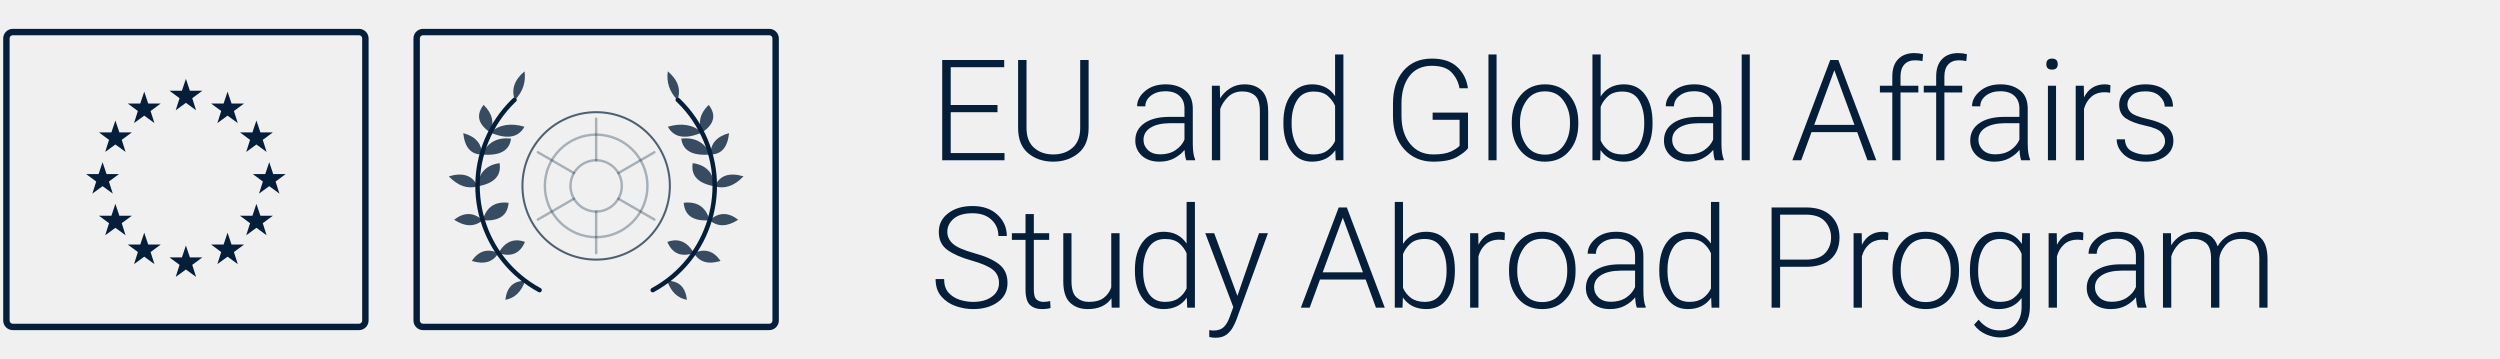
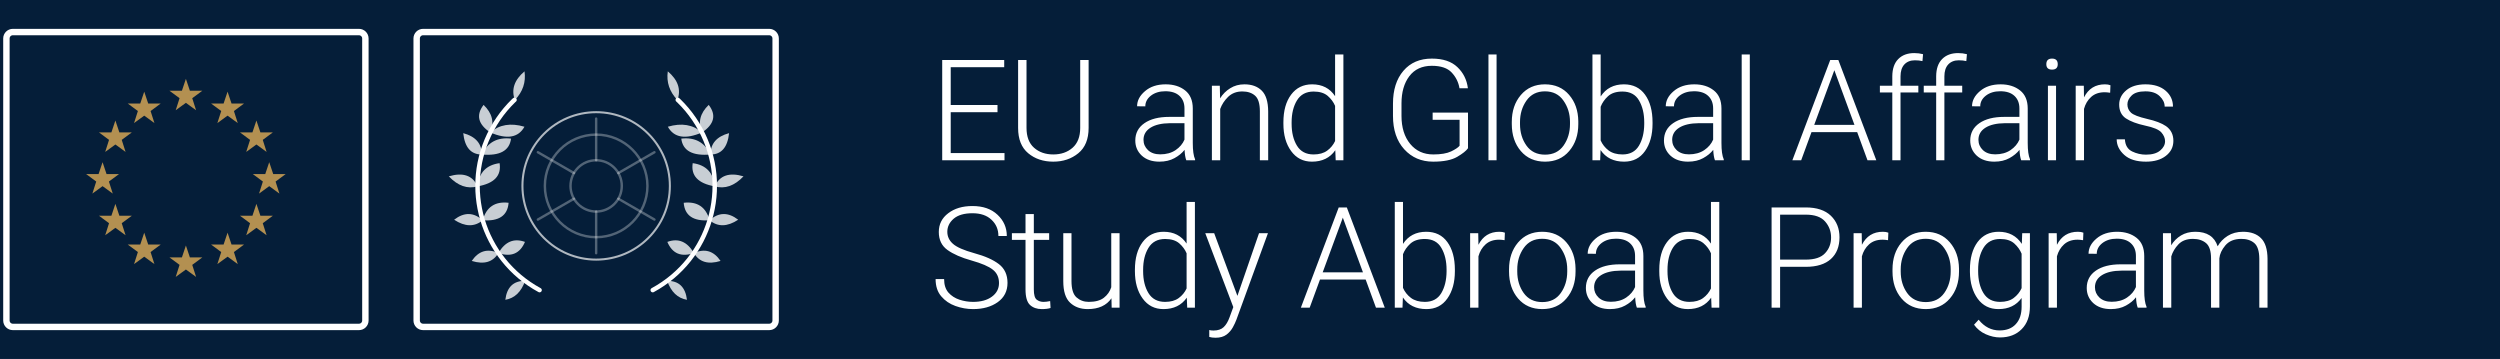
<svg xmlns="http://www.w3.org/2000/svg" viewBox="0 0 390 56" role="img" aria-labelledby="title">
+   <rect width="390" height="56" fill="#051e39" />
  <defs>
    <path id="mark-star" d="M0-2.7.62-.85 2.57-.85.99.32 1.59 2.2 0 1.04-1.59 2.2-.99.32-2.57-.85-.62-.85Z" />
  </defs>
-   <g fill="none" stroke="#051e39" stroke-width="1" stroke-linecap="round" stroke-linejoin="round">
+   <g fill="none" stroke="#ffffff" stroke-width="1" stroke-linecap="round" stroke-linejoin="round">
    <rect x="1" y="5" width="56" height="46" rx="1" />
    <rect x="65" y="5" width="56" height="46" rx="1" />
  </g>
  <g transform="translate(0 -1.5)">
-     <circle cx="93" cy="30.5" r="11.5" fill="none" stroke="#051e39" stroke-width=".32" stroke-opacity=".68" />
+     <circle cx="93" cy="30.5" r="11.5" fill="none" stroke="#ffffff" stroke-width=".32" stroke-opacity=".68" />
    <g id="laurel-branch" transform="rotate(8.5 93 30.5)">
-       <circle cx="93" cy="30.5" r="18.5" fill="none" stroke="#051e39" stroke-width=".7" stroke-linecap="round" stroke-dasharray="34.872 116.239" transform="rotate(110 93 30.5)" />
-       <g fill="#051e39" fill-opacity=".78">
+       <circle cx="93" cy="30.5" r="18.5" fill="none" stroke="#ffffff" stroke-width=".7" stroke-linecap="round" stroke-dasharray="34.872 116.239" transform="rotate(110 93 30.5)" />
+       <g fill="#ffffff" fill-opacity=".78">
        <g transform="rotate(0.3074 93 30.5)">
          <path d="M86.2 45.5Q83.5 45.9 83.6 48.9Q85.7 48.2 86.2 45.5Z" transform="translate(-1.88 1.33)" />
        </g>
        <g transform="rotate(1.0003 93 30.5)">
          <path d="M82.5 42.8Q79.8 42.1 78.6 44.7Q81.6 45.1 82.5 42.8Z" transform="translate(-2.81 .55)" />
        </g>
        <g transform="rotate(1.6535 93 30.5)">
          <path d="M78.7 38.8Q76.3 37.3 74.3 39.5Q77.1 40.7 78.7 38.8Z" transform="translate(-2.18 .1)" />
        </g>
        <g transform="rotate(2.2692 93 30.5)">
          <path d="M76.1 34Q74.5 31.7 71.4 33.3Q73.9 35.1 76.1 34Z" transform="translate(-1.26 .03)" />
        </g>
        <g transform="rotate(2.8461 93 30.5)">
          <path d="M74.5 28.5Q74 26 71 25.8Q72 29 74.5 28.5Z" transform="translate(.05 .71)" />
        </g>
        <g transform="rotate(3.2694 93 30.5)">
          <path d="M75.2 23Q75.7 20.5 73.3 19Q72 21.7 75.2 23Z" transform="translate(-.07 2.71)" />
        </g>
        <g transform="rotate(4.0023 93 30.5)">
          <path d="M78 18.5Q79.4 16.2 78.5 13.8Q76.6 16.3 78 18.5Z" transform="translate(-.28 1.67)" />
        </g>
        <g transform="rotate(1.0003 93 30.5)">
          <path d="M82.5 42.8Q83.6 39.9 86.3 40.4Q85.6 43.3 82.5 42.8Z" transform="translate(-2.81 .55)" />
        </g>
        <g transform="rotate(1.6535 93 30.5)">
          <path d="M78.7 38.8Q79 35.6 82.2 35.4Q82.5 38.4 78.7 38.8Z" transform="translate(-2.18 .1)" />
        </g>
        <g transform="rotate(2.2692 93 30.5)">
          <path d="M76.1 34Q75.8 30.8 78.8 29.8Q79.8 32.6 76.1 34Z" transform="translate(-1.26 .03)" />
        </g>
        <g transform="rotate(2.8461 93 30.5)">
          <path d="M74.5 28.5Q73.9 25.4 76.7 23.8Q78.1 26.3 74.5 28.5Z" transform="translate(.05 .71) rotate(25 74.5 28.5)" />
        </g>
        <g transform="rotate(3.2694 93 30.5)">
          <path d="M75.2 23Q75.3 20.2 78.2 18.5Q79.1 21.3 75.2 23Z" transform="translate(-.07 2.71) rotate(35 75.2 23)" />
        </g>
      </g>
    </g>
    <use href="#laurel-branch" transform="translate(186 0) scale(-1 1)" />
-     <g fill="none" stroke="#051e39" stroke-width=".38" stroke-opacity=".31" stroke-linecap="round">
+     <g fill="none" stroke="#ffffff" stroke-width=".38" stroke-opacity=".31" stroke-linecap="round">
      <circle cx="93" cy="30.5" r="8" />
      <circle cx="93" cy="30.5" r="4" />
      <path d="M93 26.5v-6.5M96.46 28.5l5.63-3.25M96.46 32.5l5.63 3.25M93 34.5V41M89.54 32.5l-5.63 3.25M89.54 28.5l-5.63-3.25" />
    </g>
  </g>
-   <g fill="#051e39">
+   <g fill="#b39051">
    <use href="#mark-star" x="29" y="15" />
    <use href="#mark-star" x="35.5" y="17" />
    <use href="#mark-star" x="40" y="21.5" />
    <use href="#mark-star" x="42" y="28" />
    <use href="#mark-star" x="40" y="34.5" />
    <use href="#mark-star" x="35.5" y="39" />
    <use href="#mark-star" x="29" y="41" />
    <use href="#mark-star" x="22.5" y="39" />
    <use href="#mark-star" x="18" y="34.5" />
    <use href="#mark-star" x="16" y="28" />
    <use href="#mark-star" x="18" y="21.5" />
    <use href="#mark-star" x="22.5" y="17" />
  </g>
-   <g fill="#051e39" font-family="Roboto, Arial, sans-serif" font-size="22" font-weight="300" letter-spacing="-.44">
+   <g fill="#ffffff" font-family="Roboto, Arial, sans-serif" font-size="22" font-weight="300" letter-spacing="-.44">
    <text x="145" y="25">EU and Global Affairs</text>
    <text x="145" y="48">Study Abroad Program</text>
  </g>
</svg>
